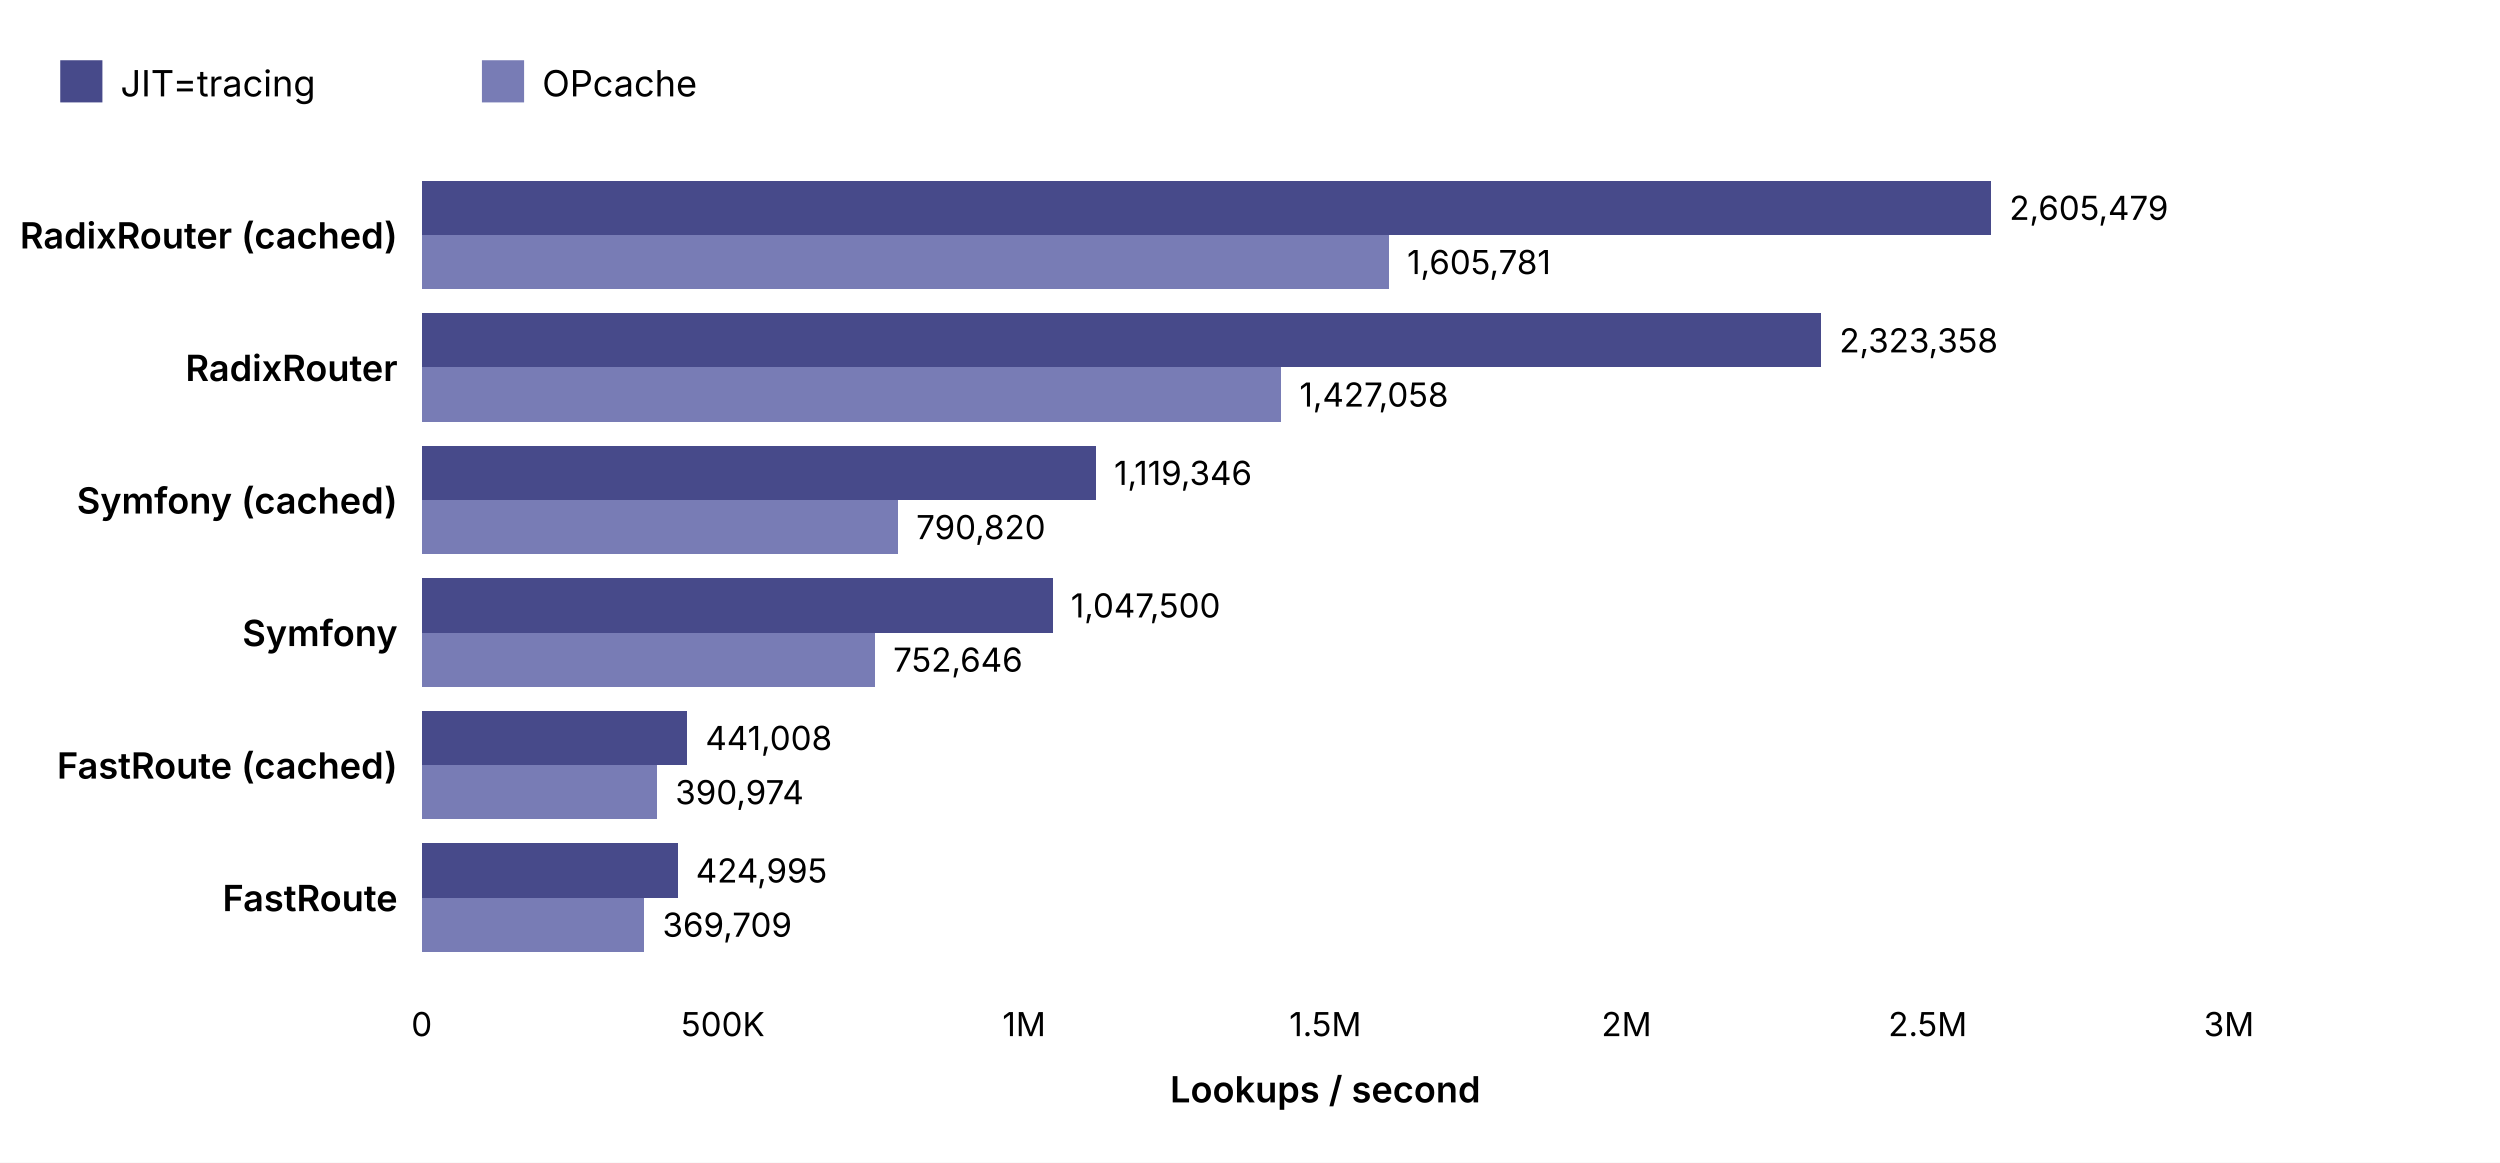
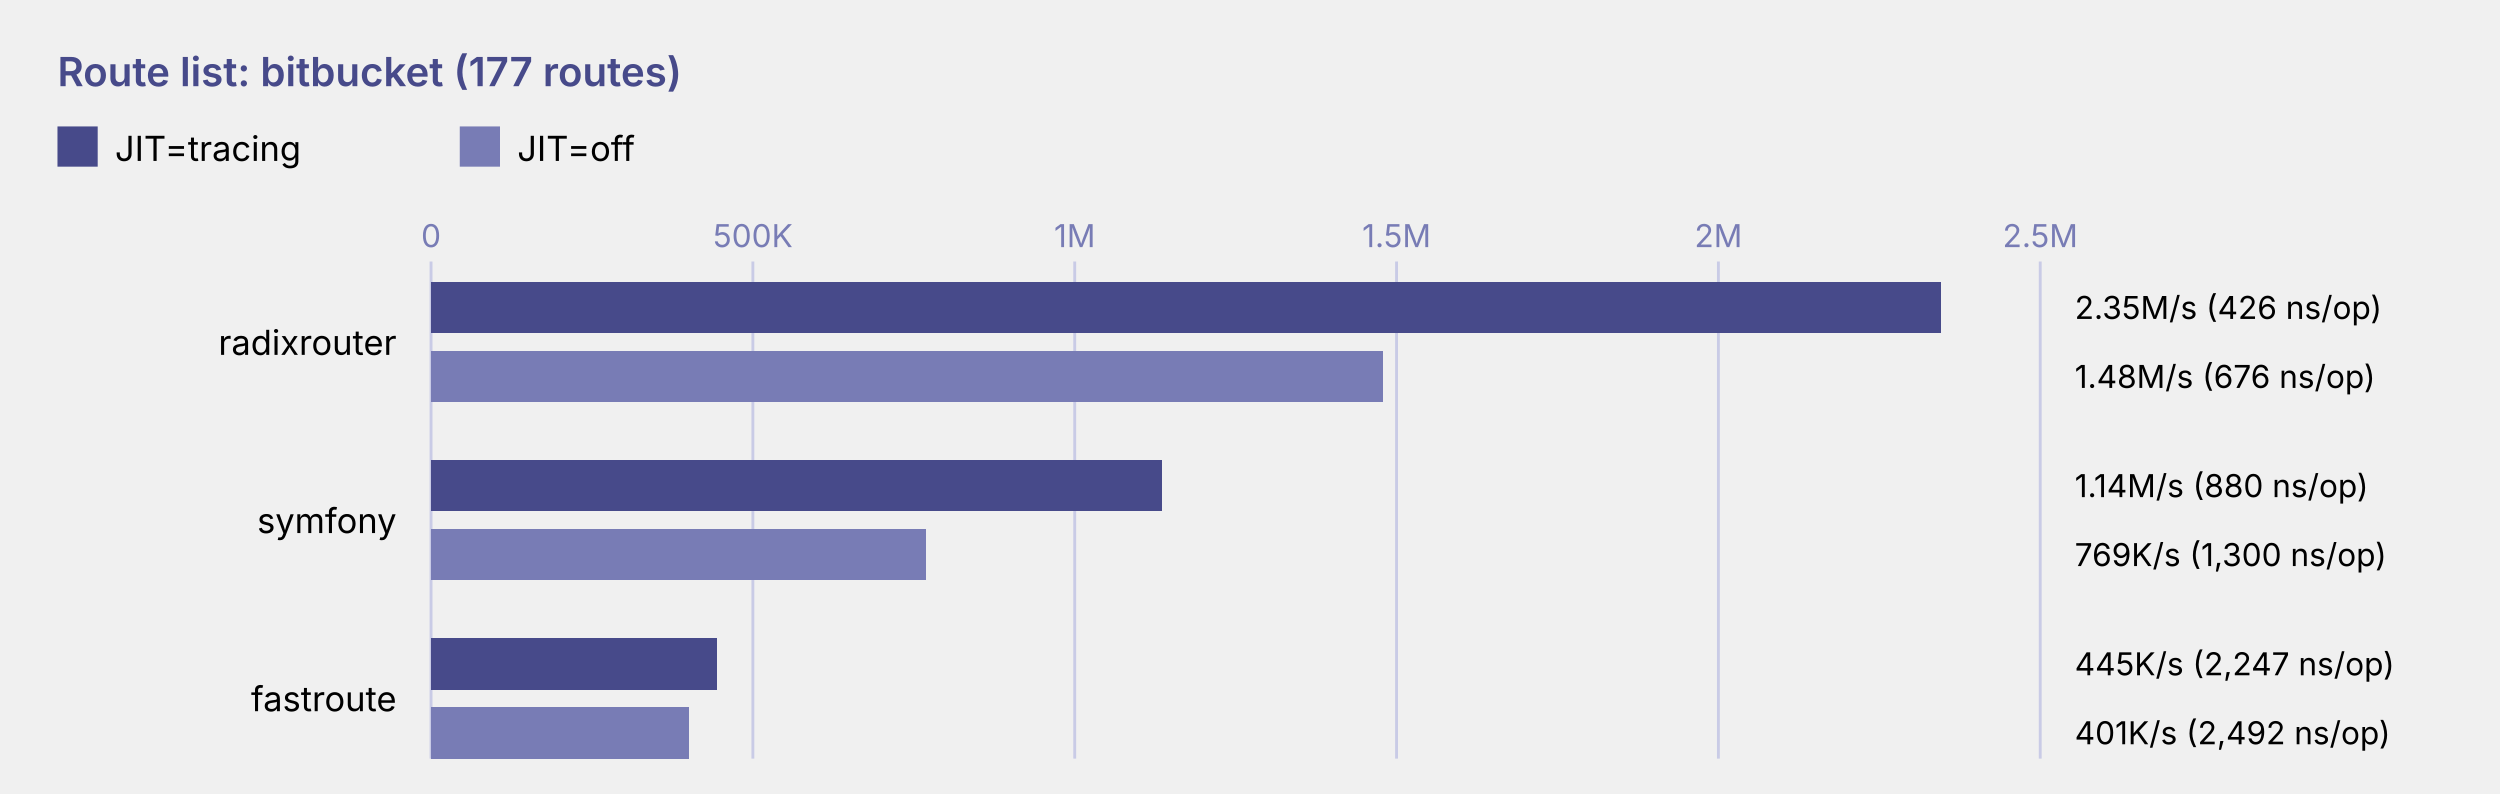
- <svg xmlns="http://www.w3.org/2000/svg" viewBox="0 0 830 386" font-family="system-ui, -apple-system, 'Segoe UI', sans-serif">
-   <style>.bg{fill:#FFFFFF}.fg{fill:#000000}.bar{shape-rendering:crispEdges}@media(prefers-color-scheme:dark){.bg{fill:#1E1E1E}.fg{fill:#E6E6E6}}</style>
-   <rect class="bg" width="830" height="386" />
-   <rect x="20" y="20" width="14" height="14" fill="#474A8A" />
-   <text class="fg" x="40" y="32" font-size="12">JIT=tracing</text>
-   <rect x="160" y="20" width="14" height="14" fill="#787CB5" />
-   <text class="fg" x="180" y="32" font-size="12">OPcache</text>
-   <text class="fg" x="140.00" y="344" text-anchor="middle" font-size="11">0</text>
-   <text class="fg" x="240.00" y="344" text-anchor="middle" font-size="11">500K</text>
-   <text class="fg" x="340.00" y="344" text-anchor="middle" font-size="11">1M</text>
-   <text class="fg" x="440.00" y="344" text-anchor="middle" font-size="11">1.5M</text>
-   <text class="fg" x="540.00" y="344" text-anchor="middle" font-size="11">2M</text>
-   <text class="fg" x="640.00" y="344" text-anchor="middle" font-size="11">2.5M</text>
-   <text class="fg" x="740.00" y="344" text-anchor="middle" font-size="11">3M</text>
-   <text class="fg" x="440.00" y="366" text-anchor="middle" font-size="12" font-weight="600">Lookups / second</text>
-   <text class="fg" x="132" y="82.5" text-anchor="end" font-size="12" font-weight="600">RadixRouter (cached)</text>
-   <rect class="bar" x="140" y="60.0" width="521.10" height="18" fill="#474A8A" />
-   <text class="fg" x="667.10" y="73.0" font-size="11">2,605,479</text>
-   <rect class="bar" x="140" y="78.0" width="321.16" height="18" fill="#787CB5" />
-   <text class="fg" x="467.16" y="91.0" font-size="11">1,605,781</text>
-   <text class="fg" x="132" y="126.5" text-anchor="end" font-size="12" font-weight="600">RadixRouter</text>
-   <rect class="bar" x="140" y="104.0" width="464.67" height="18" fill="#474A8A" />
-   <text class="fg" x="610.67" y="117.0" font-size="11">2,323,358</text>
-   <rect class="bar" x="140" y="122.0" width="285.41" height="18" fill="#787CB5" />
-   <text class="fg" x="431.41" y="135.0" font-size="11">1,427,058</text>
-   <text class="fg" x="132" y="170.5" text-anchor="end" font-size="12" font-weight="600">Symfony (cached)</text>
-   <rect class="bar" x="140" y="148.0" width="223.87" height="18" fill="#474A8A" />
-   <text class="fg" x="369.87" y="161.0" font-size="11">1,119,346</text>
-   <rect class="bar" x="140" y="166.0" width="158.16" height="18" fill="#787CB5" />
-   <text class="fg" x="304.16" y="179.0" font-size="11">790,820</text>
-   <text class="fg" x="132" y="214.5" text-anchor="end" font-size="12" font-weight="600">Symfony</text>
-   <rect class="bar" x="140" y="192.0" width="209.50" height="18" fill="#474A8A" />
-   <text class="fg" x="355.50" y="205.0" font-size="11">1,047,500</text>
-   <rect class="bar" x="140" y="210.0" width="150.53" height="18" fill="#787CB5" />
-   <text class="fg" x="296.53" y="223.0" font-size="11">752,646</text>
-   <text class="fg" x="132" y="258.5" text-anchor="end" font-size="12" font-weight="600">FastRoute (cached)</text>
-   <rect class="bar" x="140" y="236.0" width="88.20" height="18" fill="#474A8A" />
-   <text class="fg" x="234.20" y="249.0" font-size="11">441,008</text>
-   <rect class="bar" x="140" y="254.0" width="78.19" height="18" fill="#787CB5" />
-   <text class="fg" x="224.19" y="267.0" font-size="11">390,974</text>
-   <text class="fg" x="132" y="302.5" text-anchor="end" font-size="12" font-weight="600">FastRoute</text>
-   <rect class="bar" x="140" y="280.0" width="85.00" height="18" fill="#474A8A" />
-   <text class="fg" x="231.00" y="293.0" font-size="11">424,995</text>
-   <rect class="bar" x="140" y="298.0" width="73.94" height="18" fill="#787CB5" />
-   <text class="fg" x="219.94" y="311.0" font-size="11">369,709</text>
+ <svg xmlns="http://www.w3.org/2000/svg" viewBox="0 0 870 276" font-family="system-ui, -apple-system, 'Segoe UI', sans-serif">
+   <style>.fg{fill:#000000}.accent{fill:#474A8A}.bar{shape-rendering:crispEdges}.div{stroke:#C9CBE6;stroke-width:1}.tick{fill:#787CB5}@media(prefers-color-scheme:dark){.fg{fill:#E6E6E6}.accent{fill:#B0B3D6}.tick{fill:#B0B3D6}}</style>
+   <text class="accent" x="20" y="30" font-size="14" font-weight="600">Route list: bitbucket (177 routes)</text>
+   <rect x="20" y="44" width="14" height="14" fill="#474A8A" />
+   <text class="fg" x="40" y="56" font-size="12">JIT=tracing</text>
+   <rect x="160" y="44" width="14" height="14" fill="#787CB5" />
+   <text class="fg" x="180" y="56" font-size="12">JIT=off</text>
+   <text class="tick" x="150.00" y="86.0" text-anchor="middle" font-size="11">0</text>
+   <line class="div" x1="262.00" y1="91.0" x2="262.00" y2="264.0" />
+   <text class="tick" x="262.00" y="86.0" text-anchor="middle" font-size="11">500K</text>
+   <line class="div" x1="374.00" y1="91.0" x2="374.00" y2="264.0" />
+   <text class="tick" x="374.00" y="86.0" text-anchor="middle" font-size="11">1M</text>
+   <line class="div" x1="486.00" y1="91.0" x2="486.00" y2="264.0" />
+   <text class="tick" x="486.00" y="86.0" text-anchor="middle" font-size="11">1.5M</text>
+   <line class="div" x1="598.00" y1="91.0" x2="598.00" y2="264.0" />
+   <text class="tick" x="598.00" y="86.0" text-anchor="middle" font-size="11">2M</text>
+   <line class="div" x1="710.00" y1="91.0" x2="710.00" y2="264.0" />
+   <text class="tick" x="710.00" y="86.0" text-anchor="middle" font-size="11">2.5M</text>
+   <line class="div" x1="150" y1="91.0" x2="150" y2="264.0" />
+   <text class="fg" x="138" y="123.5" text-anchor="end" font-size="12">radixrouter</text>
+   <rect class="bar" x="150" y="98.0" width="525.55" height="18" fill="#474A8A" />
+   <text class="fg" x="722" y="111.0" font-size="11">2.35M/s  (426 ns/op)</text>
+   <rect class="bar" x="150" y="122.0" width="331.32" height="18" fill="#787CB5" />
+   <text class="fg" x="722" y="135.0" font-size="11">1.48M/s  (676 ns/op)</text>
+   <text class="fg" x="138" y="185.5" text-anchor="end" font-size="12">symfony</text>
+   <rect class="bar" x="150" y="160.0" width="254.54" height="18" fill="#474A8A" />
+   <text class="fg" x="722" y="173.0" font-size="11">1.14M/s  (880 ns/op)</text>
+   <rect class="bar" x="150" y="184.0" width="172.33" height="18" fill="#787CB5" />
+   <text class="fg" x="722" y="197.0" font-size="11">769K/s  (1,300 ns/op)</text>
+   <text class="fg" x="138" y="247.5" text-anchor="end" font-size="12">fastroute</text>
+   <rect class="bar" x="150" y="222.0" width="99.68" height="18" fill="#474A8A" />
+   <text class="fg" x="722" y="235.0" font-size="11">445K/s  (2,247 ns/op)</text>
+   <rect class="bar" x="150" y="246.0" width="89.90" height="18" fill="#787CB5" />
+   <text class="fg" x="722" y="259.0" font-size="11">401K/s  (2,492 ns/op)</text>
</svg>
